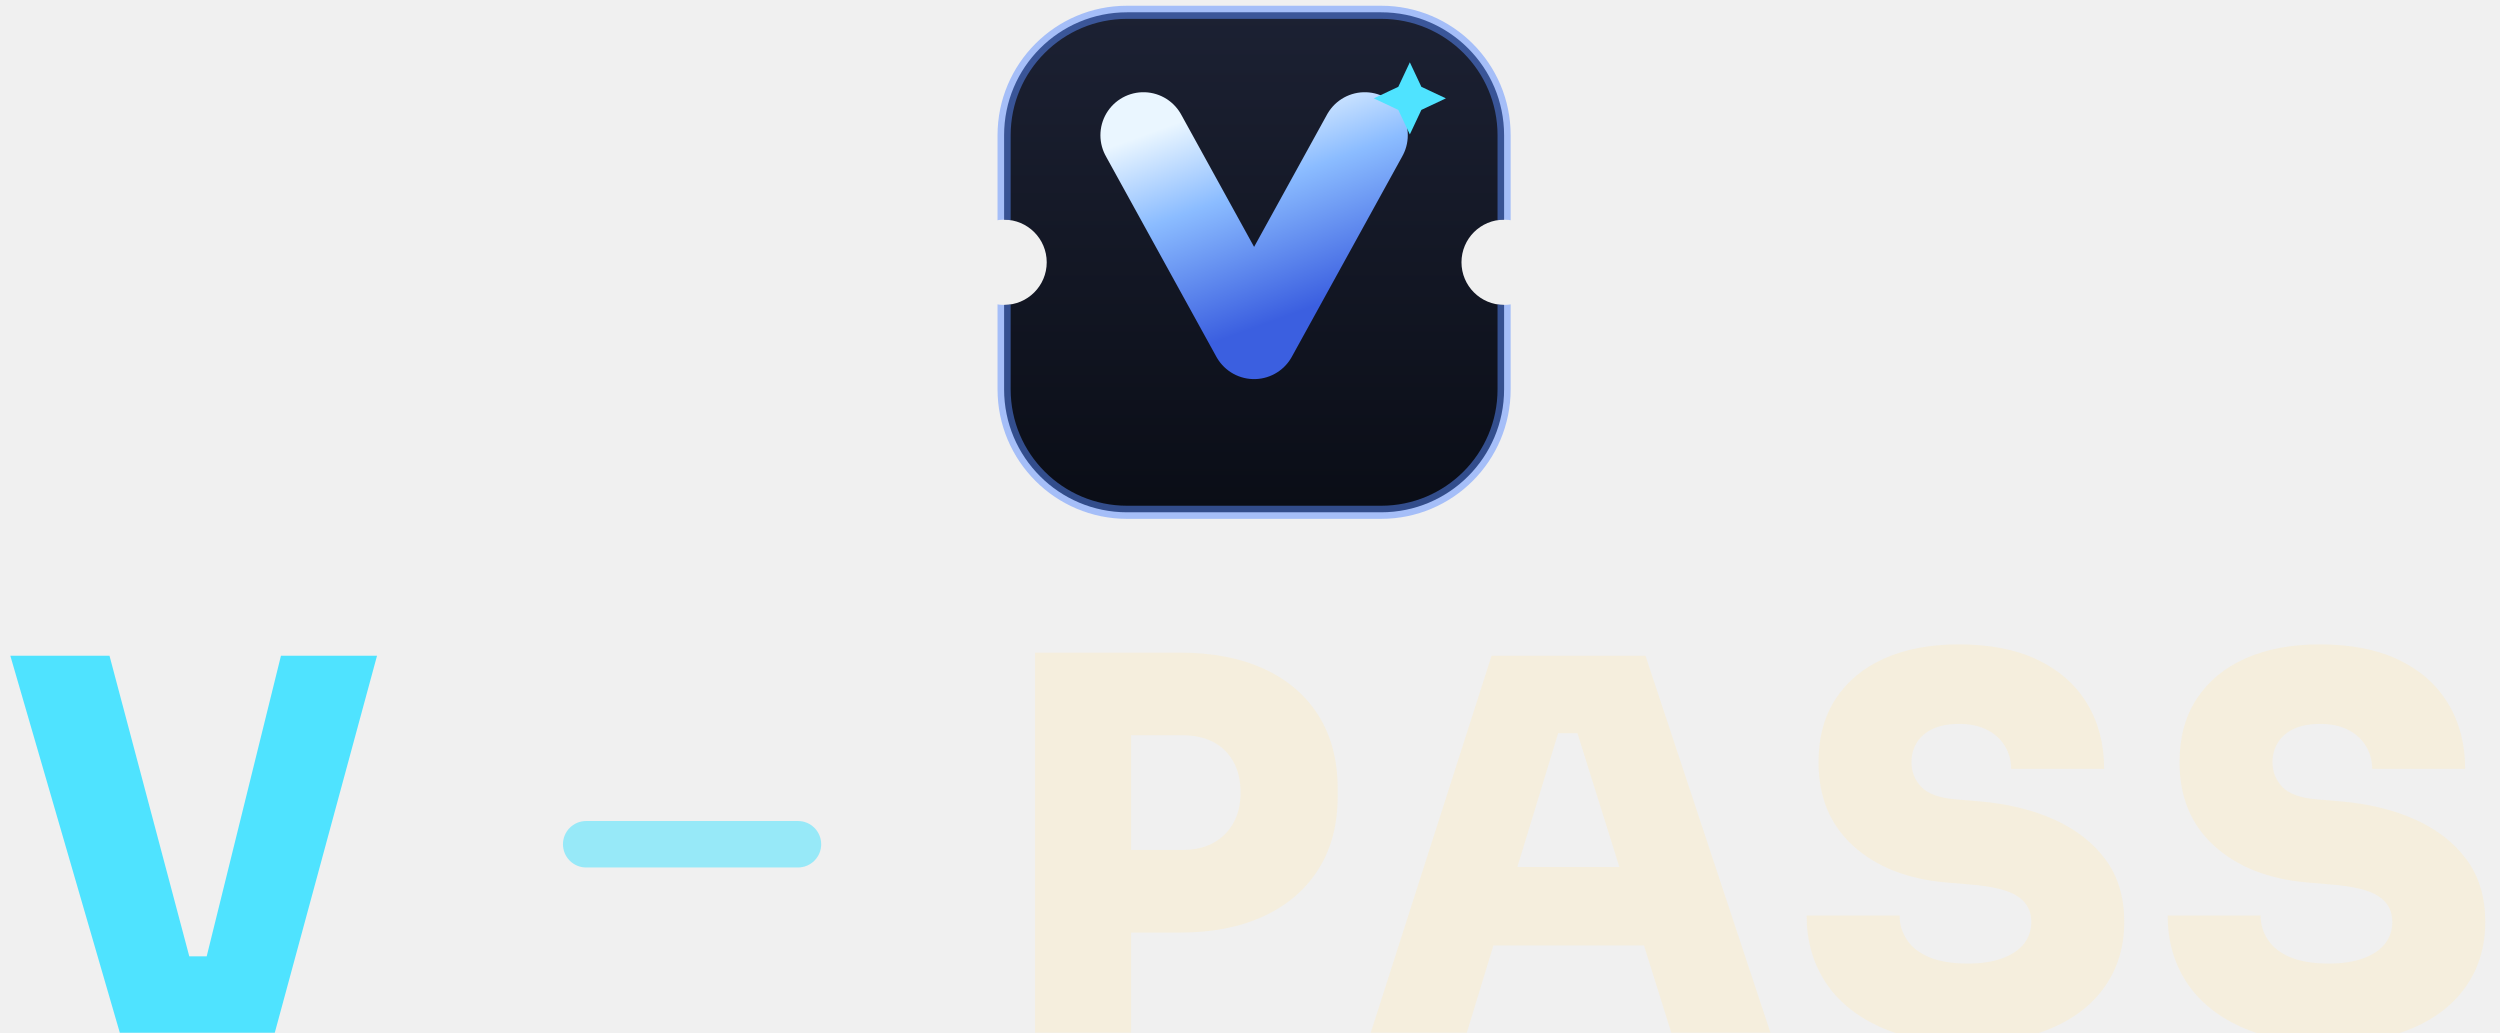
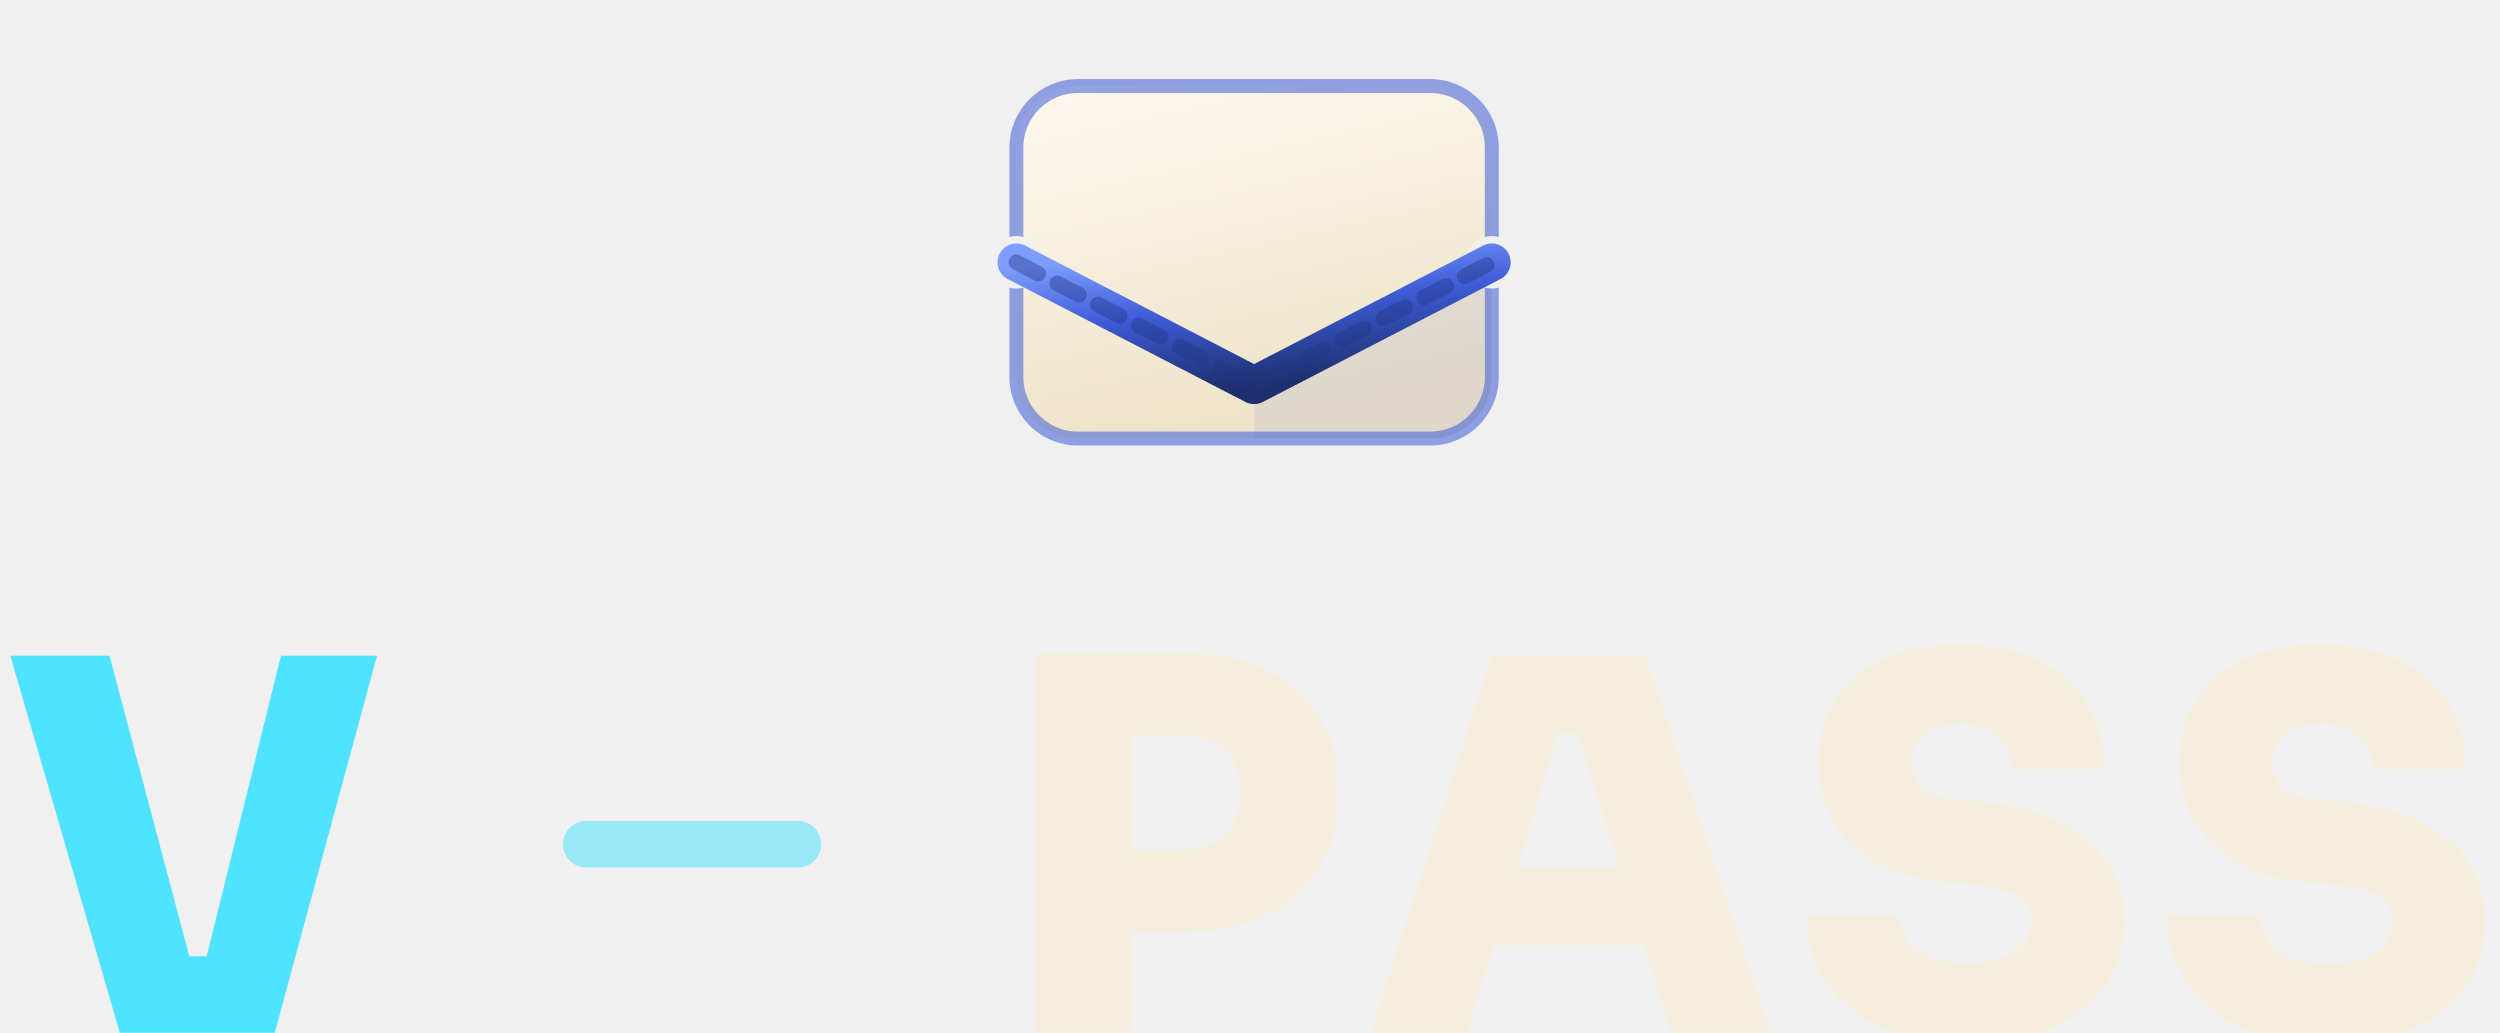
<svg xmlns="http://www.w3.org/2000/svg" viewBox="0 0 305 126" width="305" height="126" role="img" aria-label="V-Pass">
  <g transform="translate(121 0)">
    <defs>
-       <linearGradient id="lk-badge" x1="0" y1="0" x2="0" y2="1">
-         <stop offset="0" stop-color="#1c2133" />
-         <stop offset="1" stop-color="#0a0d16" />
+       <linearGradient id="lk-paper" x1="0" y1="0" x2="0.3" y2="1">
+         <stop offset="0" stop-color="#fdf9f0" />
+         <stop offset="1" stop-color="#efe4c9" />
      </linearGradient>
-       <linearGradient id="lk-v" x1="0" y1="0" x2="0.4" y2="1">
-         <stop offset="0" stop-color="#eaf6ff" />
-         <stop offset="0.4" stop-color="#8bbcff" />
-         <stop offset="1" stop-color="#3b5fe0" />
+       <linearGradient id="lk-v" x1="0.1" y1="0" x2="0.5" y2="1">
+         <stop offset="0" stop-color="#7d9dff" />
+         <stop offset="0.45" stop-color="#3d5cd6" />
+         <stop offset="1" stop-color="#1d2f6e" />
      </linearGradient>
      <mask id="lk-m" maskUnits="userSpaceOnUse" x="0" y="0" width="64" height="64">
        <rect width="64" height="64" fill="#fff" />
-         <circle cx="1.5" cy="32" r="5.2" fill="#000" />
-         <circle cx="62.5" cy="32" r="5.2" fill="#000" />
+         <circle cx="3" cy="32" r="3.2" fill="#000" />
+         <circle cx="61" cy="32" r="3.2" fill="#000" />
      </mask>
+       <clipPath id="lk-stub">
+         <path d="M32 47 L61 32 L61 53.5 L32 53.5 Z" />
+       </clipPath>
    </defs>
-     <rect x="1.5" y="1.5" width="61" height="61" rx="15" fill="url(#lk-badge)" mask="url(#lk-m)" />
-     <rect x="1.5" y="1.5" width="61" height="61" rx="15" fill="none" stroke="#5b8cff" stroke-opacity="0.5" stroke-width="1.6" mask="url(#lk-m)" />
-     <path d="M18.5 16.5 L32 41 L45.5 16.5" fill="none" stroke-linecap="round" stroke-linejoin="round" stroke="url(#lk-v)" stroke-width="10.5" />
-     <path d="M51 7.6 L52.408 10.592 L55.4 12 L52.408 13.408 L51 16.4 L49.592 13.408 L46.6 12 L49.592 10.592 Z" fill="#4fe3ff" />
+     <rect x="3" y="10.5" width="58" height="43" rx="7.5" fill="url(#lk-paper)" mask="url(#lk-m)" />
+     <rect x="3" y="10.5" width="58" height="43" rx="7.5" fill="#3d5cd6" fill-opacity="0.1" mask="url(#lk-m)" clip-path="url(#lk-stub)" />
+     <rect x="3" y="10.5" width="58" height="43" rx="7.5" fill="none" stroke="#3d5cd6" stroke-opacity="0.55" stroke-width="1.7" mask="url(#lk-m)" />
+     <path d="M3 32 L32 47 L61 32" fill="none" stroke-linecap="round" stroke-linejoin="round" stroke="url(#lk-v)" stroke-width="4.6" />
+     <path d="M3 32 L32 47 L61 32" fill="none" stroke-linecap="round" stroke-linejoin="round" stroke="#22357f" stroke-opacity="0.4" stroke-width="1.9" stroke-dasharray="3 2.6" />
  </g>
  <g transform="translate(0 80) scale(0.06301)">
    <path d="M232 730 20 0H212L371 599L336 582H432L396 599L544 0H730L532 730Z" fill="#4fe3ff" />
    <path d="M2170 536V376H2290Q2324 376 2349 362.5Q2374 349 2388 324Q2402 299 2402 265Q2402 230 2388 205Q2374 180 2349 167Q2324 154 2290 154H2170V-6H2285Q2379 -6 2447.5 25.5Q2516 57 2553 116Q2590 175 2590 257V273Q2590 354 2553 413Q2516 472 2447.5 504Q2379 536 2285 536ZM2004 730V-6H2190V730Z" fill="#f5eedd" />
    <path d="M2654 730 2888 0H3186L3428 730H3236L3048 130L3101 150H2969L3023 130L2840 730ZM2845 561 2901 409H3178L3234 561Z" fill="#f5eedd" />
    <path d="M3810 750Q3708 750 3638.5 718Q3569 686 3533.5 630.5Q3498 575 3498 503H3678Q3678 529 3692.5 550.5Q3707 572 3736 584Q3765 596 3810 596Q3849 596 3876.5 586Q3904 576 3918.5 558Q3933 540 3933 515Q3933 483 3906 465.5Q3879 448 3815 443L3768 439Q3655 429 3588 368Q3521 307 3521 206Q3521 134 3554.5 83Q3588 32 3649 5Q3710 -22 3793 -22Q3883 -22 3945.5 8Q4008 38 4041 92.5Q4074 147 4074 219H3894Q3894 195 3882 175Q3870 155 3847.5 143.5Q3825 132 3793 132Q3763 132 3742.5 141.5Q3722 151 3711.5 168Q3701 185 3701 206Q3701 234 3720 254Q3739 274 3786 278L3833 282Q3915 289 3978 317.5Q4041 346 4077 395Q4113 444 4113 515Q4113 586 4076.5 639Q4040 692 3972.5 721Q3905 750 3810 750Z" fill="#f5eedd" />
    <path d="M4509 750Q4407 750 4337.5 718Q4268 686 4232.5 630.5Q4197 575 4197 503H4377Q4377 529 4391.5 550.5Q4406 572 4435 584Q4464 596 4509 596Q4548 596 4575.5 586Q4603 576 4617.5 558Q4632 540 4632 515Q4632 483 4605 465.5Q4578 448 4514 443L4467 439Q4354 429 4287 368Q4220 307 4220 206Q4220 134 4253.5 83Q4287 32 4348 5Q4409 -22 4492 -22Q4582 -22 4644.5 8Q4707 38 4740 92.5Q4773 147 4773 219H4593Q4593 195 4581 175Q4569 155 4546.5 143.5Q4524 132 4492 132Q4462 132 4441.5 141.5Q4421 151 4410.5 168Q4400 185 4400 206Q4400 234 4419 254Q4438 274 4485 278L4532 282Q4614 289 4677 317.5Q4740 346 4776 395Q4812 444 4812 515Q4812 586 4775.5 639Q4739 692 4671.5 721Q4604 750 4509 750Z" fill="#f5eedd" />
    <rect x="1090" y="320" width="500" height="90" rx="45" fill="#4fe3ff" opacity="0.55" />
  </g>
</svg>
